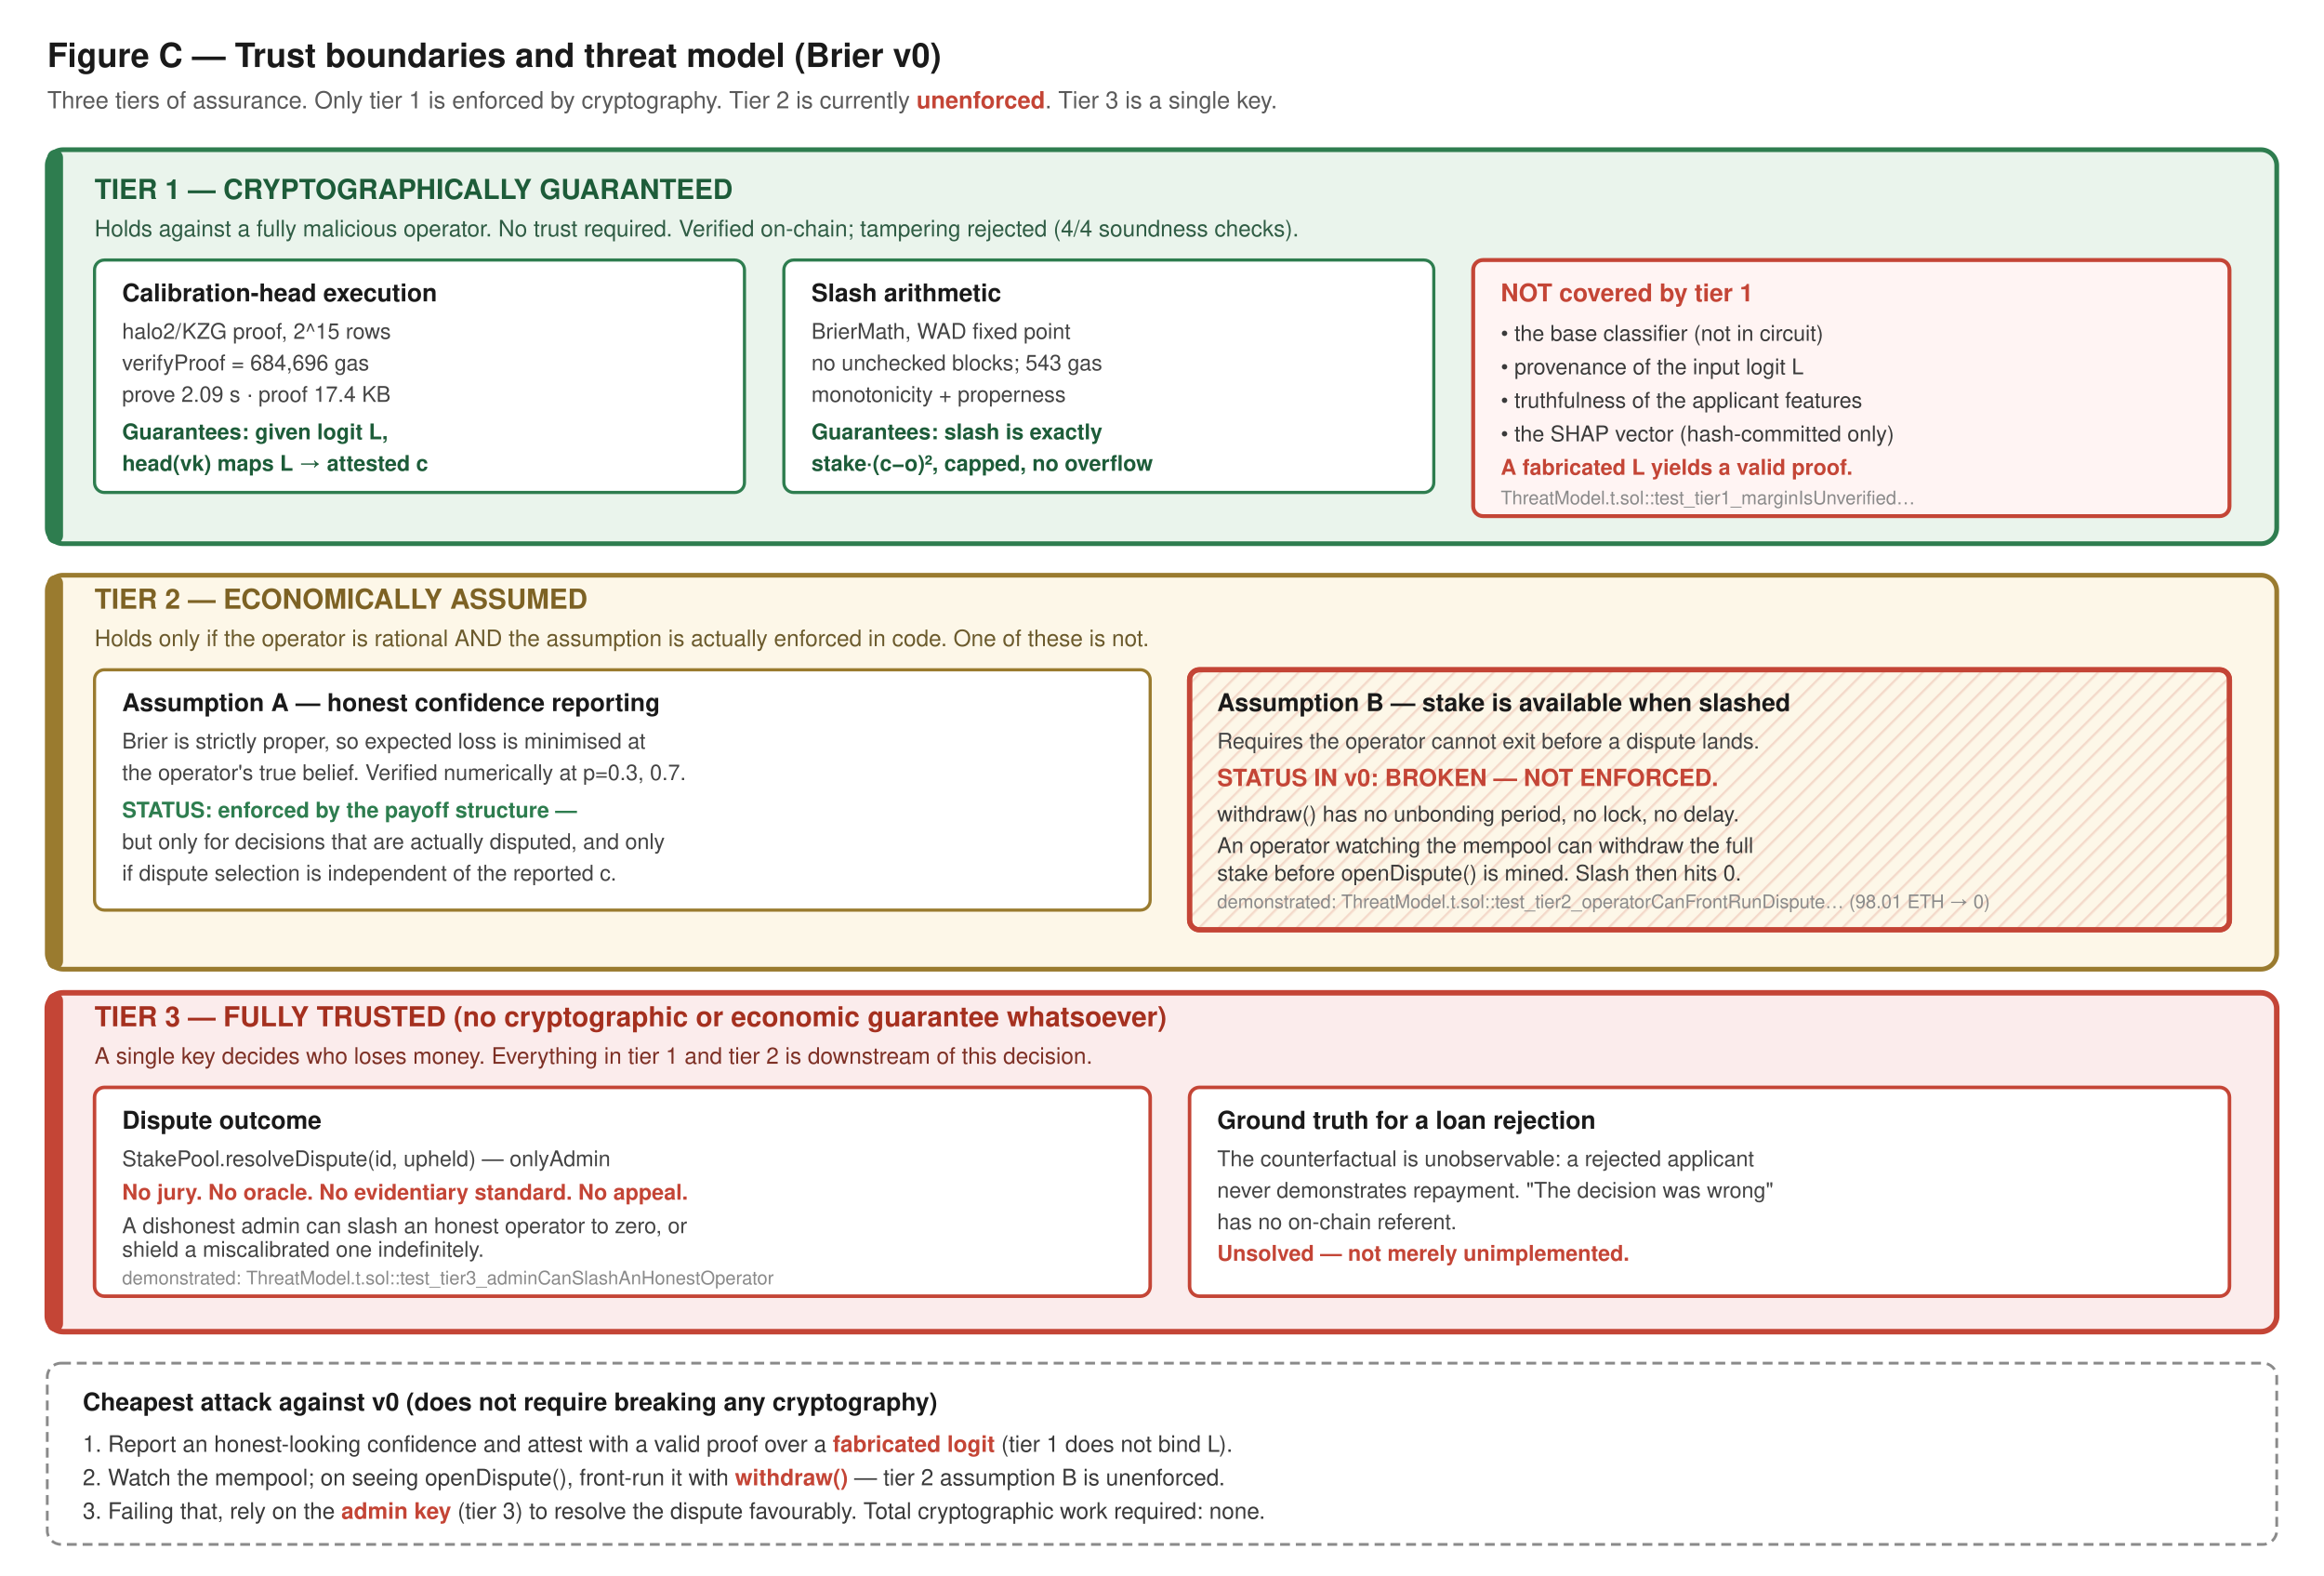
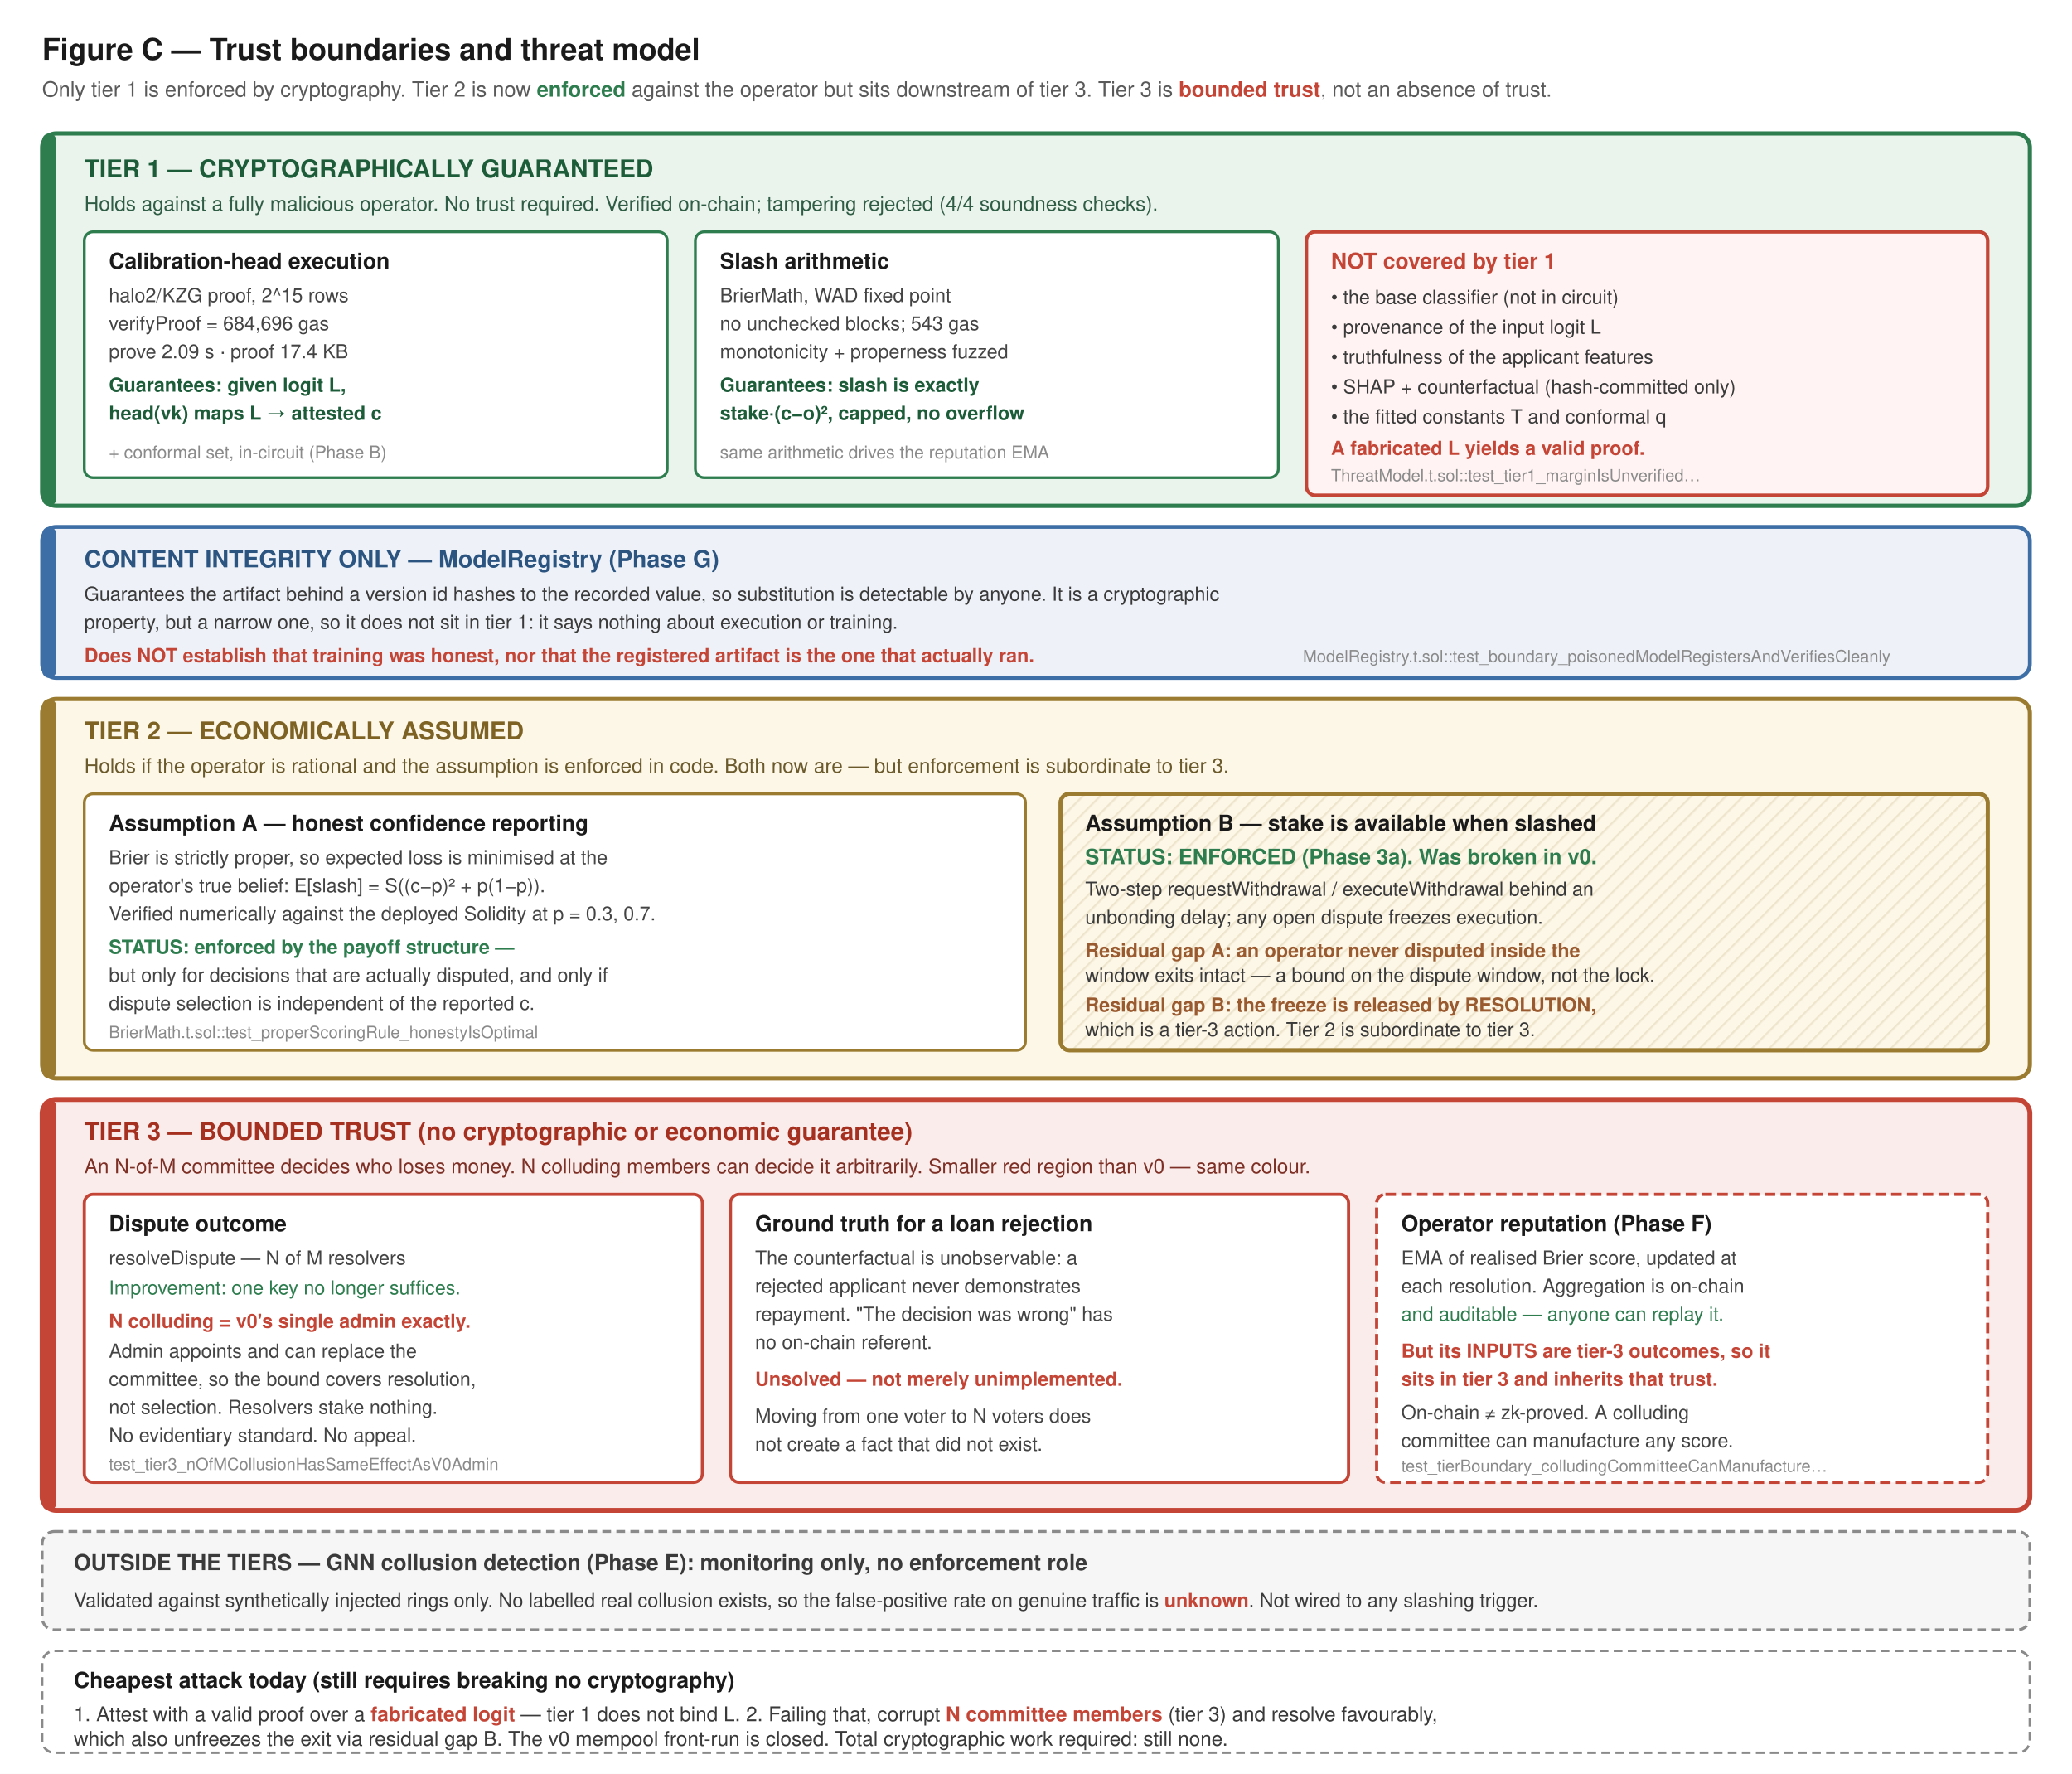
- <svg xmlns="http://www.w3.org/2000/svg" viewBox="0 0 1180 800" width="1180" height="800" font-family="Helvetica, Arial, sans-serif">
+ <svg xmlns="http://www.w3.org/2000/svg" viewBox="0 0 1180 1010" width="1180" height="1010" font-family="Helvetica, Arial, sans-serif">
  <defs>
    <marker id="cAr" viewBox="0 0 10 10" refX="9" refY="5" markerWidth="7" markerHeight="7" orient="auto-start-reverse">
      <path d="M 0 0 L 10 5 L 0 10 z" fill="#4a4a4a" />
    </marker>
    <pattern id="hatch" width="7" height="7" patternTransform="rotate(45)" patternUnits="userSpaceOnUse">
      <line x1="0" y1="0" x2="0" y2="7" stroke="#c44536" stroke-width="2.4" opacity="0.16" />
    </pattern>
+     <pattern id="hatchAmber" width="7" height="7" patternTransform="rotate(45)" patternUnits="userSpaceOnUse">
+       <line x1="0" y1="0" x2="0" y2="7" stroke="#9a7b2f" stroke-width="2.4" opacity="0.14" />
+     </pattern>
  </defs>
-   <rect width="1180" height="800" fill="#ffffff" />
-   <text x="24" y="34" font-size="17" font-weight="bold" fill="#1a1a1a">Figure C — Trust boundaries and threat model (Brier v0)</text>
-   <text x="24" y="55" font-size="12" fill="#5a5a5a">Three tiers of assurance. Only tier 1 is enforced by cryptography. Tier 2 is currently <tspan font-weight="bold" fill="#c44536">unenforced</tspan>. Tier 3 is a single key.</text>
-   <rect x="24" y="76" width="1132" height="200" fill="#eaf4ec" stroke="#2e7d4f" stroke-width="2.4" rx="8" />
-   <rect x="24" y="76" width="8" height="200" fill="#2e7d4f" rx="4" />
+   <rect width="1180" height="1010" fill="#ffffff" />
+   <text x="24" y="34" font-size="17" font-weight="bold" fill="#1a1a1a">Figure C — Trust boundaries and threat model</text>
+   <text x="24" y="55" font-size="12" fill="#5a5a5a">Only tier 1 is enforced by cryptography. Tier 2 is now <tspan font-weight="bold" fill="#2e7d4f">enforced</tspan> against the operator but sits downstream of tier 3. Tier 3 is <tspan font-weight="bold" fill="#c44536">bounded trust</tspan>, not an absence of trust.</text>
+   <rect x="24" y="76" width="1132" height="212" fill="#eaf4ec" stroke="#2e7d4f" stroke-width="2.4" rx="8" />
+   <rect x="24" y="76" width="8" height="212" fill="#2e7d4f" rx="4" />
  <text x="48" y="101" font-size="14" font-weight="bold" fill="#1d5c39">TIER 1 — CRYPTOGRAPHICALLY GUARANTEED</text>
  <text x="48" y="120" font-size="11.5" fill="#2f5c44">Holds against a fully malicious operator. No trust required. Verified on-chain; tampering rejected (4/4 soundness checks).</text>
-   <rect x="48" y="132" width="330" height="118" fill="#ffffff" stroke="#2e7d4f" stroke-width="1.6" rx="5" />
+   <rect x="48" y="132" width="332" height="140" fill="#ffffff" stroke="#2e7d4f" stroke-width="1.6" rx="5" />
  <text x="62" y="153" font-size="12.5" font-weight="bold" fill="#1a1a1a">Calibration-head execution</text>
  <text x="62" y="172" font-size="11" fill="#444">halo2/KZG proof, 2^15 rows</text>
  <text x="62" y="188" font-size="11" fill="#444">verifyProof = 684,696 gas</text>
  <text x="62" y="204" font-size="11" fill="#444">prove 2.09 s · proof 17.4 KB</text>
  <text x="62" y="223" font-size="11" fill="#1d5c39" font-weight="bold">Guarantees: given logit L,</text>
  <text x="62" y="239" font-size="11" fill="#1d5c39" font-weight="bold">head(vk) maps L → attested c</text>
-   <rect x="398" y="132" width="330" height="118" fill="#ffffff" stroke="#2e7d4f" stroke-width="1.6" rx="5" />
-   <text x="412" y="153" font-size="12.5" font-weight="bold" fill="#1a1a1a">Slash arithmetic</text>
-   <text x="412" y="172" font-size="11" fill="#444">BrierMath, WAD fixed point</text>
-   <text x="412" y="188" font-size="11" fill="#444">no unchecked blocks; 543 gas</text>
-   <text x="412" y="204" font-size="11" fill="#444">monotonicity + properness</text>
-   <text x="412" y="223" font-size="11" fill="#1d5c39" font-weight="bold">Guarantees: slash is exactly</text>
-   <text x="412" y="239" font-size="11" fill="#1d5c39" font-weight="bold">stake·(c−o)², capped, no overflow</text>
-   <rect x="748" y="132" width="384" height="130" fill="#fff4f3" stroke="#c44536" stroke-width="2" rx="5" />
-   <text x="762" y="153" font-size="12.5" font-weight="bold" fill="#c44536">NOT covered by tier 1</text>
-   <text x="762" y="173" font-size="11" fill="#3a3a3a">• the base classifier (not in circuit)</text>
-   <text x="762" y="190" font-size="11" fill="#3a3a3a">• provenance of the input logit L</text>
-   <text x="762" y="207" font-size="11" fill="#3a3a3a">• truthfulness of the applicant features</text>
-   <text x="762" y="224" font-size="11" fill="#3a3a3a">• the SHAP vector (hash-committed only)</text>
-   <text x="762" y="241" font-size="11" fill="#c44536" font-weight="bold">A fabricated L yields a valid proof.</text>
-   <text x="762" y="256" font-size="9.5" fill="#8a8a8a">ThreatModel.t.sol::test_tier1_marginIsUnverified…</text>
-   <rect x="24" y="292" width="1132" height="200" fill="#fdf7e8" stroke="#9a7b2f" stroke-width="2.4" rx="8" />
-   <rect x="24" y="292" width="8" height="200" fill="#9a7b2f" rx="4" />
-   <text x="48" y="309" font-size="14" font-weight="bold" fill="#7d6224">TIER 2 — ECONOMICALLY ASSUMED</text>
-   <text x="48" y="328" font-size="11.5" fill="#6b5a2c">Holds only if the operator is rational AND the assumption is actually enforced in code. One of these is not.</text>
-   <rect x="48" y="340" width="536" height="122" fill="#ffffff" stroke="#9a7b2f" stroke-width="1.6" rx="5" />
-   <text x="62" y="361" font-size="12.5" font-weight="bold" fill="#1a1a1a">Assumption A — honest confidence reporting</text>
-   <text x="62" y="380" font-size="11" fill="#444">Brier is strictly proper, so expected loss is minimised at</text>
-   <text x="62" y="396" font-size="11" fill="#444">the operator's true belief. Verified numerically at p=0.3, 0.7.</text>
-   <text x="62" y="415" font-size="11" fill="#2e7d4f" font-weight="bold">STATUS: enforced by the payoff structure —</text>
-   <text x="62" y="431" font-size="11" fill="#444">but only for decisions that are actually disputed, and only</text>
-   <text x="62" y="447" font-size="11" fill="#444">if dispute selection is independent of the reported c.</text>
-   <rect x="604" y="340" width="528" height="132" fill="url(#hatch)" stroke="#c44536" stroke-width="2.6" rx="5" />
-   <rect x="604" y="340" width="528" height="132" fill="none" stroke="#c44536" stroke-width="2.6" rx="5" />
-   <text x="618" y="361" font-size="12.5" font-weight="bold" fill="#1a1a1a">Assumption B — stake is available when slashed</text>
-   <text x="618" y="380" font-size="11" fill="#444">Requires the operator cannot exit before a dispute lands.</text>
-   <text x="618" y="399" font-size="12" fill="#c44536" font-weight="bold">STATUS IN v0: BROKEN — NOT ENFORCED.</text>
-   <text x="618" y="417" font-size="11" fill="#3a3a3a">withdraw() has no unbonding period, no lock, no delay.</text>
-   <text x="618" y="433" font-size="11" fill="#3a3a3a">An operator watching the mempool can withdraw the full</text>
-   <text x="618" y="447" font-size="11" fill="#3a3a3a">stake before openDispute() is mined. Slash then hits 0.</text>
-   <text x="618" y="461" font-size="9.5" fill="#8a8a8a">demonstrated: ThreatModel.t.sol::test_tier2_operatorCanFrontRunDispute… (98.01 ETH → 0)</text>
-   <rect x="24" y="504" width="1132" height="172" fill="#fbecec" stroke="#c44536" stroke-width="2.8" rx="8" />
-   <rect x="24" y="504" width="8" height="172" fill="#c44536" rx="4" />
-   <text x="48" y="521" font-size="14" font-weight="bold" fill="#a5301f">TIER 3 — FULLY TRUSTED (no cryptographic or economic guarantee whatsoever)</text>
-   <text x="48" y="540" font-size="11.5" fill="#7d3025">A single key decides who loses money. Everything in tier 1 and tier 2 is downstream of this decision.</text>
-   <rect x="48" y="552" width="536" height="106" fill="#ffffff" stroke="#c44536" stroke-width="1.8" rx="5" />
-   <text x="62" y="573" font-size="12.5" font-weight="bold" fill="#1a1a1a">Dispute outcome</text>
-   <text x="62" y="592" font-size="11" fill="#444">StakePool.resolveDispute(id, upheld) — onlyAdmin</text>
-   <text x="62" y="609" font-size="11" fill="#c44536" font-weight="bold">No jury. No oracle. No evidentiary standard. No appeal.</text>
-   <text x="62" y="626" font-size="11" fill="#444">A dishonest admin can slash an honest operator to zero, or</text>
-   <text x="62" y="638" font-size="11" fill="#444">shield a miscalibrated one indefinitely.</text>
-   <text x="62" y="652" font-size="9.5" fill="#8a8a8a">demonstrated: ThreatModel.t.sol::test_tier3_adminCanSlashAnHonestOperator</text>
-   <rect x="604" y="552" width="528" height="106" fill="#ffffff" stroke="#c44536" stroke-width="1.8" rx="5" />
-   <text x="618" y="573" font-size="12.5" font-weight="bold" fill="#1a1a1a">Ground truth for a loan rejection</text>
-   <text x="618" y="592" font-size="11" fill="#444">The counterfactual is unobservable: a rejected applicant</text>
-   <text x="618" y="608" font-size="11" fill="#444">never demonstrates repayment. "The decision was wrong"</text>
-   <text x="618" y="624" font-size="11" fill="#444">has no on-chain referent.</text>
-   <text x="618" y="640" font-size="11" fill="#c44536" font-weight="bold">Unsolved — not merely unimplemented.</text>
-   <rect x="24" y="692" width="1132" height="92" fill="#ffffff" stroke="#8a8a8a" stroke-width="1.4" stroke-dasharray="5 3" rx="7" />
-   <text x="42" y="716" font-size="12.5" font-weight="bold" fill="#1a1a1a">Cheapest attack against v0 (does not require breaking any cryptography)</text>
-   <text x="42" y="737" font-size="11.5" fill="#3a3a3a">1. Report an honest-looking confidence and attest with a valid proof over a <tspan font-weight="bold" fill="#c44536">fabricated logit</tspan> (tier 1 does not bind L).</text>
-   <text x="42" y="754" font-size="11.5" fill="#3a3a3a">2. Watch the mempool; on seeing openDispute(), front-run it with <tspan font-weight="bold" fill="#c44536">withdraw()</tspan> — tier 2 assumption B is unenforced.</text>
-   <text x="42" y="771" font-size="11.5" fill="#3a3a3a">3. Failing that, rely on the <tspan font-weight="bold" fill="#c44536">admin key</tspan> (tier 3) to resolve the dispute favourably. Total cryptographic work required: none.</text>
+   <text x="62" y="261" font-size="10" fill="#8a8a8a">+ conformal set, in-circuit (Phase B)</text>
+   <rect x="396" y="132" width="332" height="140" fill="#ffffff" stroke="#2e7d4f" stroke-width="1.6" rx="5" />
+   <text x="410" y="153" font-size="12.5" font-weight="bold" fill="#1a1a1a">Slash arithmetic</text>
+   <text x="410" y="172" font-size="11" fill="#444">BrierMath, WAD fixed point</text>
+   <text x="410" y="188" font-size="11" fill="#444">no unchecked blocks; 543 gas</text>
+   <text x="410" y="204" font-size="11" fill="#444">monotonicity + properness fuzzed</text>
+   <text x="410" y="223" font-size="11" fill="#1d5c39" font-weight="bold">Guarantees: slash is exactly</text>
+   <text x="410" y="239" font-size="11" fill="#1d5c39" font-weight="bold">stake·(c−o)², capped, no overflow</text>
+   <text x="410" y="261" font-size="10" fill="#8a8a8a">same arithmetic drives the reputation EMA</text>
+   <rect x="744" y="132" width="388" height="150" fill="#fff4f3" stroke="#c44536" stroke-width="2" rx="5" />
+   <text x="758" y="153" font-size="12.5" font-weight="bold" fill="#c44536">NOT covered by tier 1</text>
+   <text x="758" y="173" font-size="11" fill="#3a3a3a">• the base classifier (not in circuit)</text>
+   <text x="758" y="190" font-size="11" fill="#3a3a3a">• provenance of the input logit L</text>
+   <text x="758" y="207" font-size="11" fill="#3a3a3a">• truthfulness of the applicant features</text>
+   <text x="758" y="224" font-size="11" fill="#3a3a3a">• SHAP + counterfactual (hash-committed only)</text>
+   <text x="758" y="241" font-size="11" fill="#3a3a3a">• the fitted constants T and conformal q</text>
+   <text x="758" y="259" font-size="11" fill="#c44536" font-weight="bold">A fabricated L yields a valid proof.</text>
+   <text x="758" y="274" font-size="9.5" fill="#8a8a8a">ThreatModel.t.sol::test_tier1_marginIsUnverified…</text>
+   <rect x="24" y="300" width="1132" height="86" fill="#eef2f8" stroke="#3d6ea5" stroke-width="2.2" rx="8" />
+   <rect x="24" y="300" width="8" height="86" fill="#3d6ea5" rx="4" />
+   <text x="48" y="323" font-size="13.5" font-weight="bold" fill="#2b5480">CONTENT INTEGRITY ONLY — ModelRegistry (Phase G)</text>
+   <text x="48" y="342" font-size="11" fill="#3a3a3a">Guarantees the artifact behind a version id hashes to the recorded value, so substitution is detectable by anyone. It is a cryptographic</text>
+   <text x="48" y="358" font-size="11" fill="#3a3a3a">property, but a narrow one, so it does not sit in tier 1: it says nothing about execution or training.</text>
+   <text x="48" y="377" font-size="11" fill="#c44536" font-weight="bold">Does NOT establish that training was honest, nor that the registered artifact is the one that actually ran.</text>
+   <text x="742" y="377" font-size="9.5" fill="#8a8a8a">ModelRegistry.t.sol::test_boundary_poisonedModelRegistersAndVerifiesCleanly</text>
+   <rect x="24" y="398" width="1132" height="216" fill="#fdf7e8" stroke="#9a7b2f" stroke-width="2.4" rx="8" />
+   <rect x="24" y="398" width="8" height="216" fill="#9a7b2f" rx="4" />
+   <text x="48" y="421" font-size="14" font-weight="bold" fill="#7d6224">TIER 2 — ECONOMICALLY ASSUMED</text>
+   <text x="48" y="440" font-size="11.5" fill="#6b5a2c">Holds if the operator is rational and the assumption is enforced in code. Both now are — but enforcement is subordinate to tier 3.</text>
+   <rect x="48" y="452" width="536" height="146" fill="#ffffff" stroke="#9a7b2f" stroke-width="1.6" rx="5" />
+   <text x="62" y="473" font-size="12.5" font-weight="bold" fill="#1a1a1a">Assumption A — honest confidence reporting</text>
+   <text x="62" y="492" font-size="11" fill="#444">Brier is strictly proper, so expected loss is minimised at the</text>
+   <text x="62" y="508" font-size="11" fill="#444">operator's true belief: E[slash] = S((c−p)² + p(1−p)).</text>
+   <text x="62" y="524" font-size="11" fill="#444">Verified numerically against the deployed Solidity at p = 0.3, 0.7.</text>
+   <text x="62" y="543" font-size="11" fill="#2e7d4f" font-weight="bold">STATUS: enforced by the payoff structure —</text>
+   <text x="62" y="559" font-size="11" fill="#444">but only for decisions that are actually disputed, and only if</text>
+   <text x="62" y="575" font-size="11" fill="#444">dispute selection is independent of the reported c.</text>
+   <text x="62" y="591" font-size="9.5" fill="#8a8a8a">BrierMath.t.sol::test_properScoringRule_honestyIsOptimal</text>
+   <rect x="604" y="452" width="528" height="146" fill="url(#hatchAmber)" stroke="#9a7b2f" stroke-width="2.2" rx="5" />
+   <rect x="604" y="452" width="528" height="146" fill="none" stroke="#9a7b2f" stroke-width="2.2" rx="5" />
+   <text x="618" y="473" font-size="12.5" font-weight="bold" fill="#1a1a1a">Assumption B — stake is available when slashed</text>
+   <text x="618" y="492" font-size="12" fill="#2e7d4f" font-weight="bold">STATUS: ENFORCED (Phase 3a). Was broken in v0.</text>
+   <text x="618" y="510" font-size="11" fill="#3a3a3a">Two-step requestWithdrawal / executeWithdrawal behind an</text>
+   <text x="618" y="526" font-size="11" fill="#3a3a3a">unbonding delay; any open dispute freezes execution.</text>
+   <text x="618" y="545" font-size="11" fill="#9a5a2f" font-weight="bold">Residual gap A: an operator never disputed inside the</text>
+   <text x="618" y="559" font-size="11" fill="#3a3a3a">window exits intact — a bound on the dispute window, not the lock.</text>
+   <text x="618" y="576" font-size="11" fill="#9a5a2f" font-weight="bold">Residual gap B: the freeze is released by RESOLUTION,</text>
+   <text x="618" y="590" font-size="11" fill="#3a3a3a">which is a tier-3 action. Tier 2 is subordinate to tier 3.</text>
+   <rect x="24" y="626" width="1132" height="234" fill="#fbecec" stroke="#c44536" stroke-width="2.8" rx="8" />
+   <rect x="24" y="626" width="8" height="234" fill="#c44536" rx="4" />
+   <text x="48" y="649" font-size="14" font-weight="bold" fill="#a5301f">TIER 3 — BOUNDED TRUST (no cryptographic or economic guarantee)</text>
+   <text x="48" y="668" font-size="11.5" fill="#7d3025">An N-of-M committee decides who loses money. N colluding members can decide it arbitrarily. Smaller red region than v0 — same colour.</text>
+   <rect x="48" y="680" width="352" height="164" fill="#ffffff" stroke="#c44536" stroke-width="1.8" rx="5" />
+   <text x="62" y="701" font-size="12.5" font-weight="bold" fill="#1a1a1a">Dispute outcome</text>
+   <text x="62" y="720" font-size="11" fill="#444">resolveDispute — N of M resolvers</text>
+   <text x="62" y="737" font-size="11" fill="#2e7d4f">Improvement: one key no longer suffices.</text>
+   <text x="62" y="756" font-size="11" fill="#c44536" font-weight="bold">N colluding = v0's single admin exactly.</text>
+   <text x="62" y="773" font-size="11" fill="#444">Admin appoints and can replace the</text>
+   <text x="62" y="789" font-size="11" fill="#444">committee, so the bound covers resolution,</text>
+   <text x="62" y="805" font-size="11" fill="#444">not selection. Resolvers stake nothing.</text>
+   <text x="62" y="821" font-size="11" fill="#444">No evidentiary standard. No appeal.</text>
+   <text x="62" y="837" font-size="9.5" fill="#8a8a8a">test_tier3_nOfMCollusionHasSameEffectAsV0Admin</text>
+   <rect x="416" y="680" width="352" height="164" fill="#ffffff" stroke="#c44536" stroke-width="1.8" rx="5" />
+   <text x="430" y="701" font-size="12.5" font-weight="bold" fill="#1a1a1a">Ground truth for a loan rejection</text>
+   <text x="430" y="720" font-size="11" fill="#444">The counterfactual is unobservable: a</text>
+   <text x="430" y="736" font-size="11" fill="#444">rejected applicant never demonstrates</text>
+   <text x="430" y="752" font-size="11" fill="#444">repayment. "The decision was wrong" has</text>
+   <text x="430" y="768" font-size="11" fill="#444">no on-chain referent.</text>
+   <text x="430" y="789" font-size="11" fill="#c44536" font-weight="bold">Unsolved — not merely unimplemented.</text>
+   <text x="430" y="810" font-size="11" fill="#444">Moving from one voter to N voters does</text>
+   <text x="430" y="826" font-size="11" fill="#444">not create a fact that did not exist.</text>
+   <rect x="784" y="680" width="348" height="164" fill="#ffffff" stroke="#c44536" stroke-width="1.8" rx="5" stroke-dasharray="6 3" />
+   <text x="798" y="701" font-size="12.5" font-weight="bold" fill="#1a1a1a">Operator reputation (Phase F)</text>
+   <text x="798" y="720" font-size="11" fill="#444">EMA of realised Brier score, updated at</text>
+   <text x="798" y="736" font-size="11" fill="#444">each resolution. Aggregation is on-chain</text>
+   <text x="798" y="752" font-size="11" fill="#2e7d4f">and auditable — anyone can replay it.</text>
+   <text x="798" y="773" font-size="11" fill="#c44536" font-weight="bold">But its INPUTS are tier-3 outcomes, so it</text>
+   <text x="798" y="789" font-size="11" fill="#c44536" font-weight="bold">sits in tier 3 and inherits that trust.</text>
+   <text x="798" y="808" font-size="11" fill="#444">On-chain ≠ zk-proved. A colluding</text>
+   <text x="798" y="824" font-size="11" fill="#444">committee can manufacture any score.</text>
+   <text x="798" y="838" font-size="9.5" fill="#8a8a8a">test_tierBoundary_colludingCommitteeCanManufacture…</text>
+   <rect x="24" y="872" width="1132" height="56" fill="#f6f6f6" stroke="#8a8a8a" stroke-width="1.6" rx="7" stroke-dasharray="5 3" />
+   <text x="42" y="894" font-size="12.5" font-weight="bold" fill="#3a3a3a">OUTSIDE THE TIERS — GNN collusion detection (Phase E): monitoring only, no enforcement role</text>
+   <text x="42" y="915" font-size="11" fill="#3a3a3a">Validated against synthetically injected rings only. No labelled real collusion exists, so the false-positive rate on genuine traffic is <tspan font-weight="bold" fill="#c44536">unknown</tspan>. Not wired to any slashing trigger.</text>
+   <rect x="24" y="940" width="1132" height="58" fill="#ffffff" stroke="#8a8a8a" stroke-width="1.4" stroke-dasharray="5 3" rx="7" />
+   <text x="42" y="961" font-size="12.5" font-weight="bold" fill="#1a1a1a">Cheapest attack today (still requires breaking no cryptography)</text>
+   <text x="42" y="980" font-size="11.5" fill="#3a3a3a">1. Attest with a valid proof over a <tspan font-weight="bold" fill="#c44536">fabricated logit</tspan> — tier 1 does not bind L.  2. Failing that, corrupt <tspan font-weight="bold" fill="#c44536">N committee members</tspan> (tier 3) and resolve favourably,</text>
+   <text x="42" y="994" font-size="11.5" fill="#3a3a3a">which also unfreezes the exit via residual gap B. The v0 mempool front-run is closed. Total cryptographic work required: still none.</text>
</svg>
